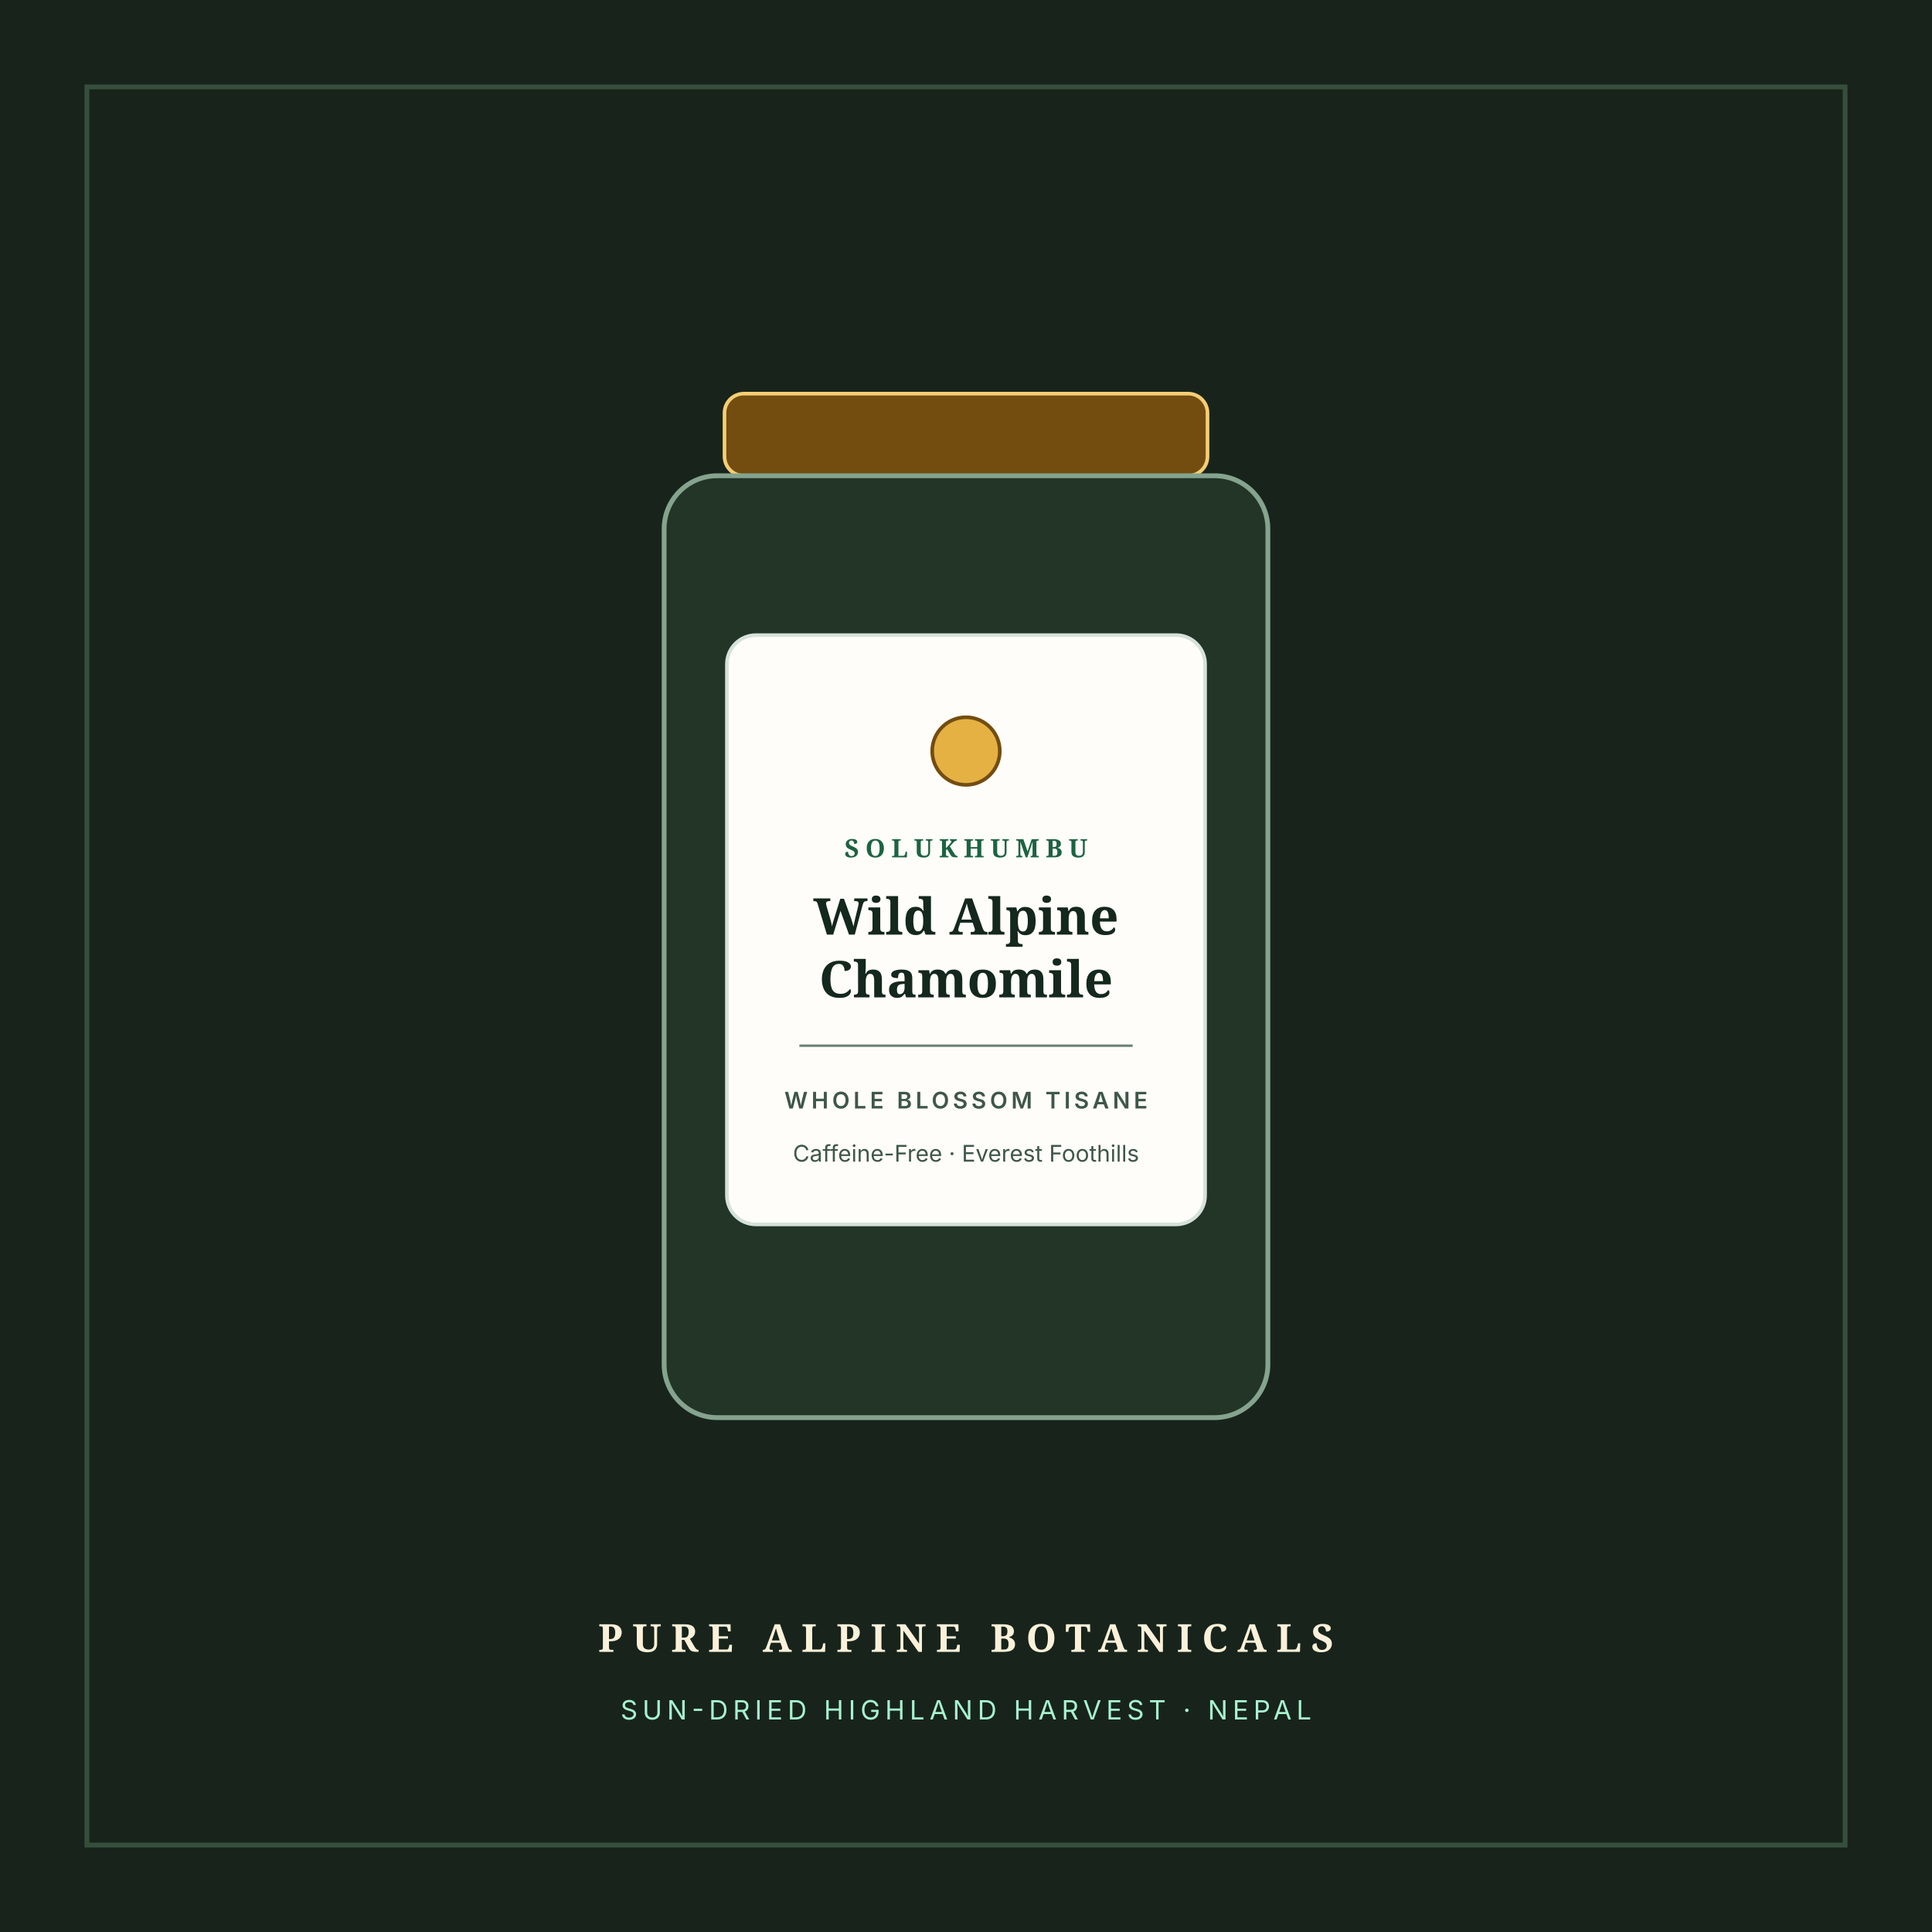
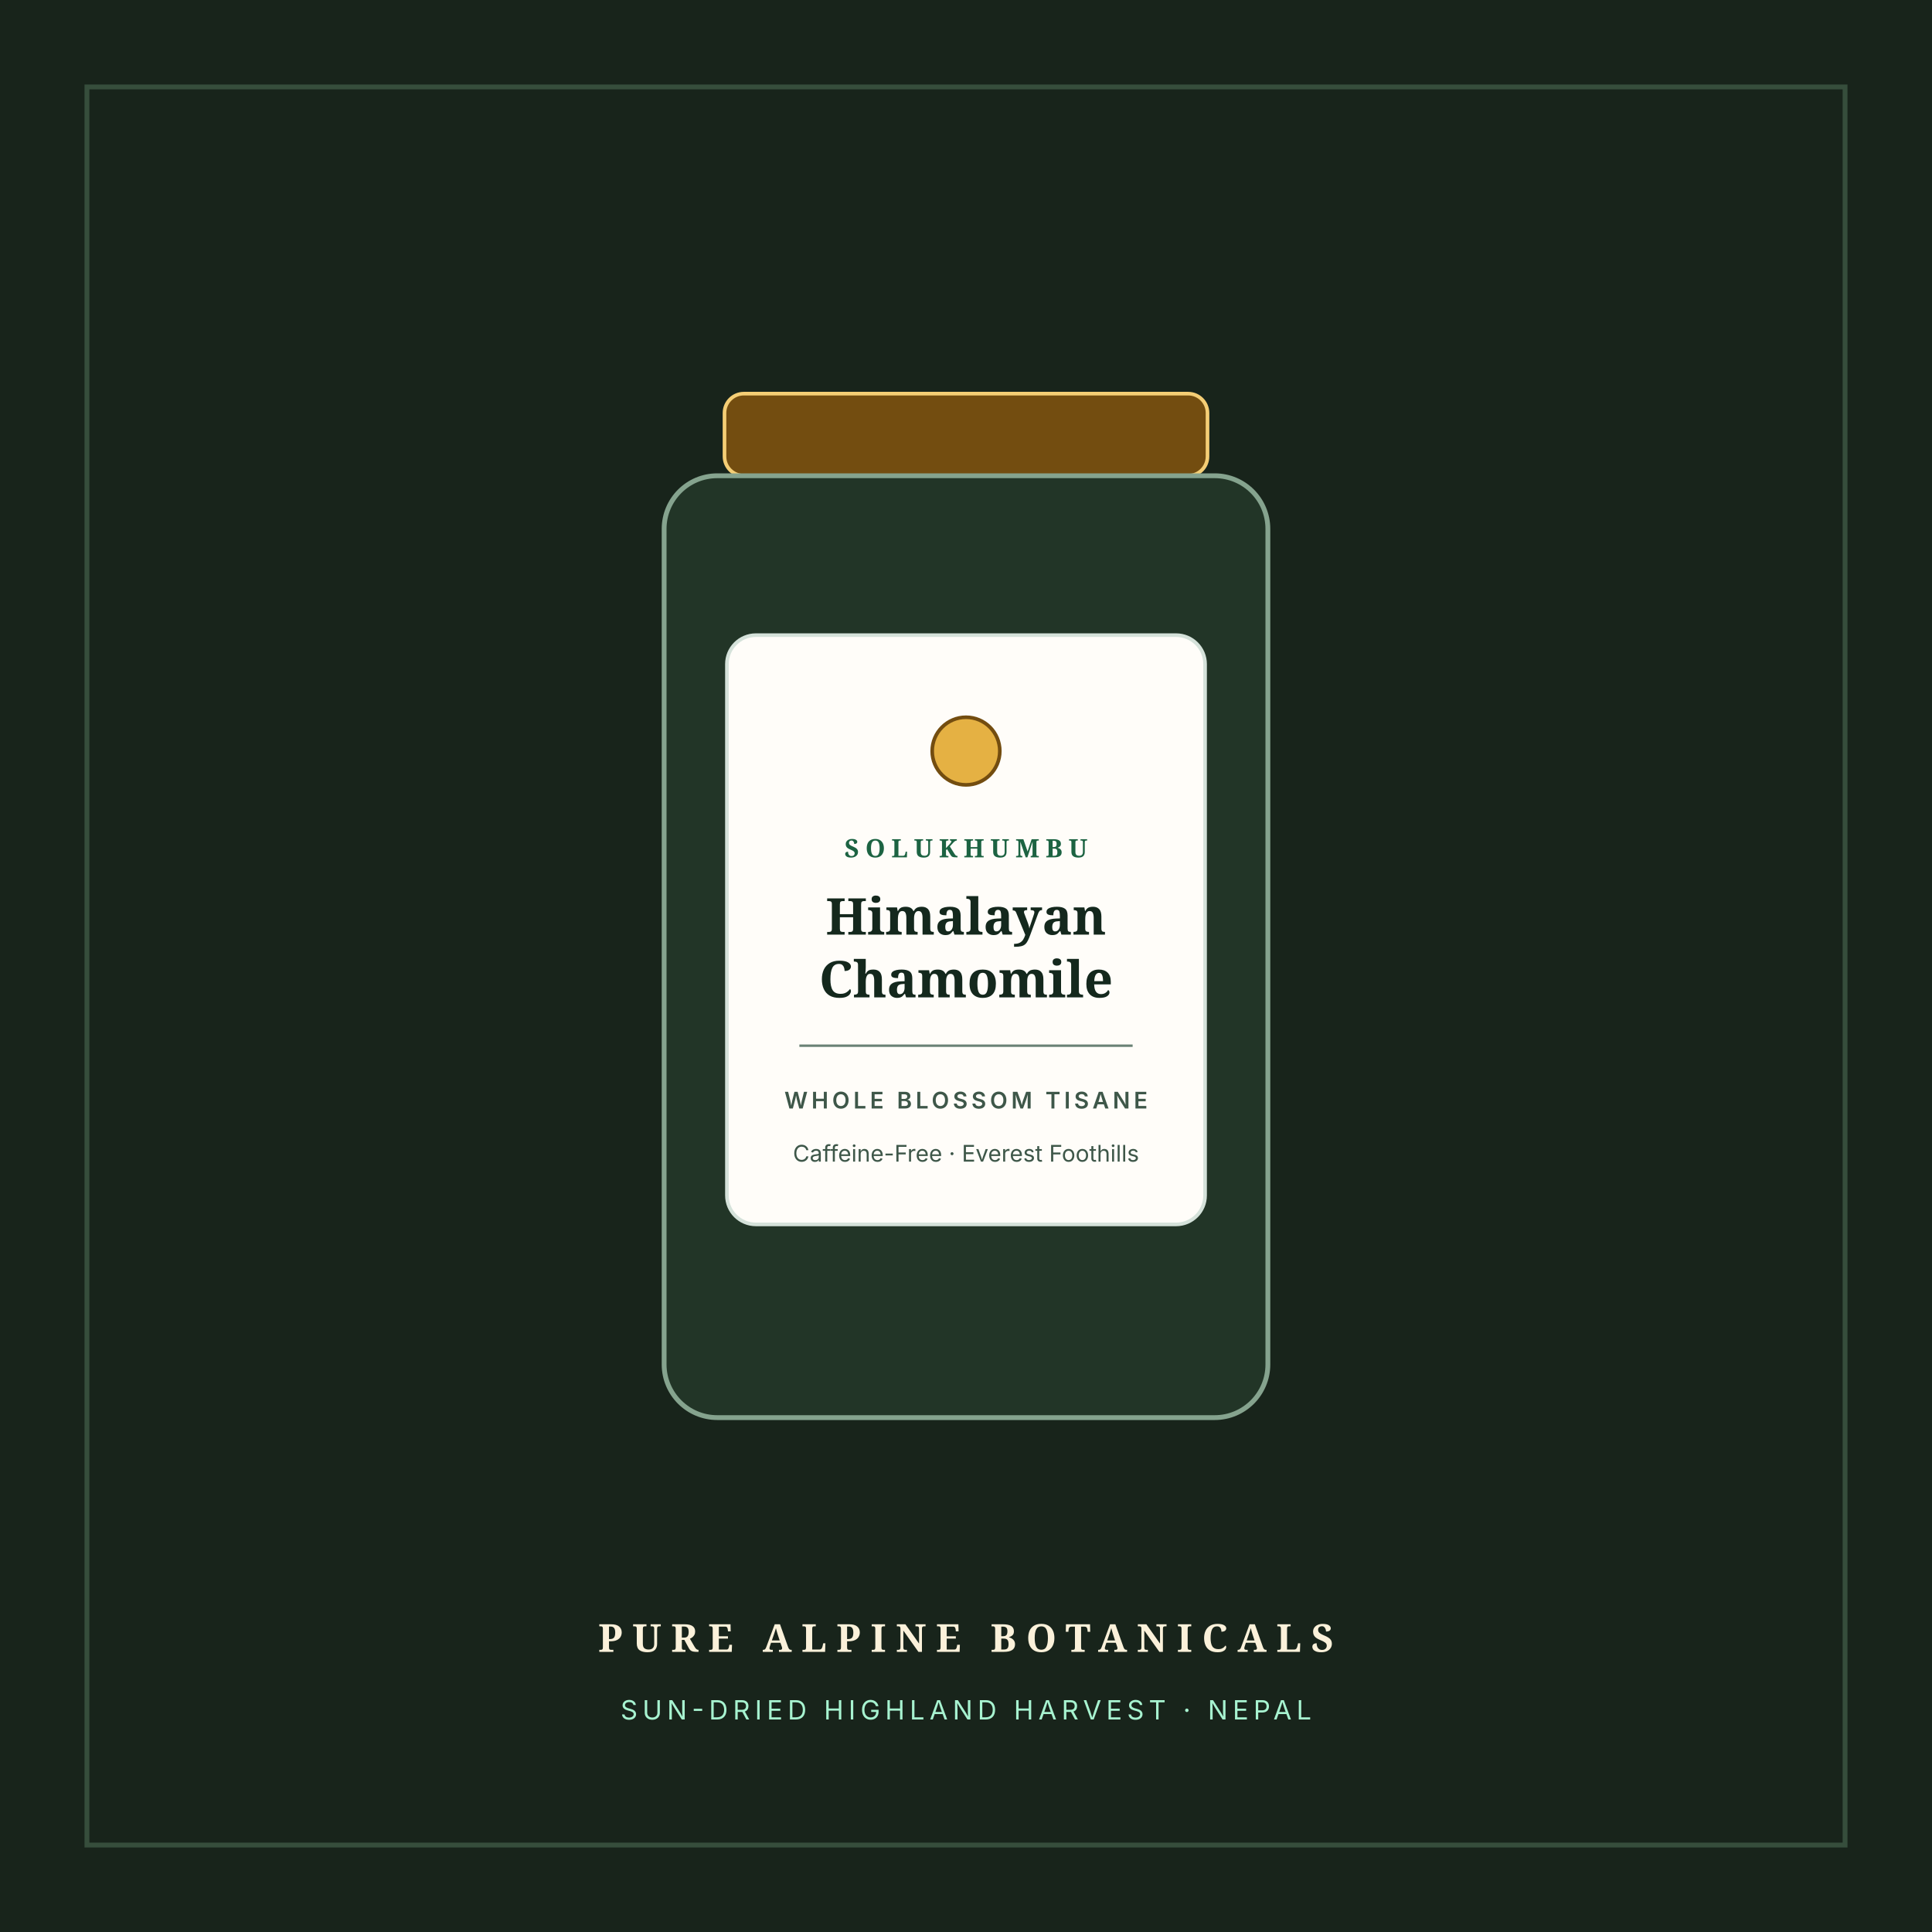
<svg xmlns="http://www.w3.org/2000/svg" viewBox="0 0 800 800" width="800" height="800">
  <rect width="800" height="800" fill="#18241B" />
  <rect x="36" y="36" width="728" height="728" fill="none" stroke="#364E3C" stroke-width="2" />
  <g transform="translate(245, 145)">
    <rect x="55" y="18" width="200" height="34" rx="8" fill="#734D10" stroke="#F5CE75" stroke-width="1.5" />
    <rect x="30" y="52" width="250" height="390" rx="22" fill="#223527" stroke="#85A38E" stroke-width="2" />
    <rect x="56" y="118" width="198" height="244" rx="12" fill="#FFFDF9" stroke="#D5E2DA" stroke-width="1.5" />
    <circle cx="155" cy="166" r="14" fill="#E5B143" stroke="#734D10" stroke-width="1.5" />
    <text x="155" y="210" font-family="Georgia, serif" font-size="10.5" font-weight="700" fill="#1C6342" text-anchor="middle" letter-spacing="2.5">SOLUKHUMBU</text>
-     <text x="155" y="242" font-family="Georgia, serif" font-size="21" font-weight="700" fill="#14281D" text-anchor="middle">Wild Alpine</text>
+     <text x="155" y="242" font-family="Georgia, serif" font-size="21" font-weight="700" fill="#14281D" text-anchor="middle">Himalayan</text>
    <text x="155" y="268" font-family="Georgia, serif" font-size="21" font-weight="700" fill="#14281D" text-anchor="middle">Chamomile</text>
    <line x1="86" y1="288" x2="224" y2="288" stroke="#6A8275" stroke-width="1" />
    <text x="155" y="314" font-family="-apple-system, sans-serif" font-size="9.5" font-weight="600" fill="#3E5749" text-anchor="middle" letter-spacing="1.5">WHOLE BLOSSOM TISANE</text>
    <text x="155" y="336" font-family="-apple-system, sans-serif" font-size="9.5" fill="#3E5749" text-anchor="middle">Caffeine-Free · Everest Foothills</text>
  </g>
  <text x="400" y="684" font-family="Georgia, serif" font-size="16" font-weight="600" fill="#FBF1DA" text-anchor="middle" letter-spacing="4">PURE ALPINE BOTANICALS</text>
  <text x="400" y="712" font-family="-apple-system, sans-serif" font-size="11" fill="#A7F3D0" text-anchor="middle" letter-spacing="2">SUN-DRIED HIGHLAND HARVEST · NEPAL</text>
</svg>
